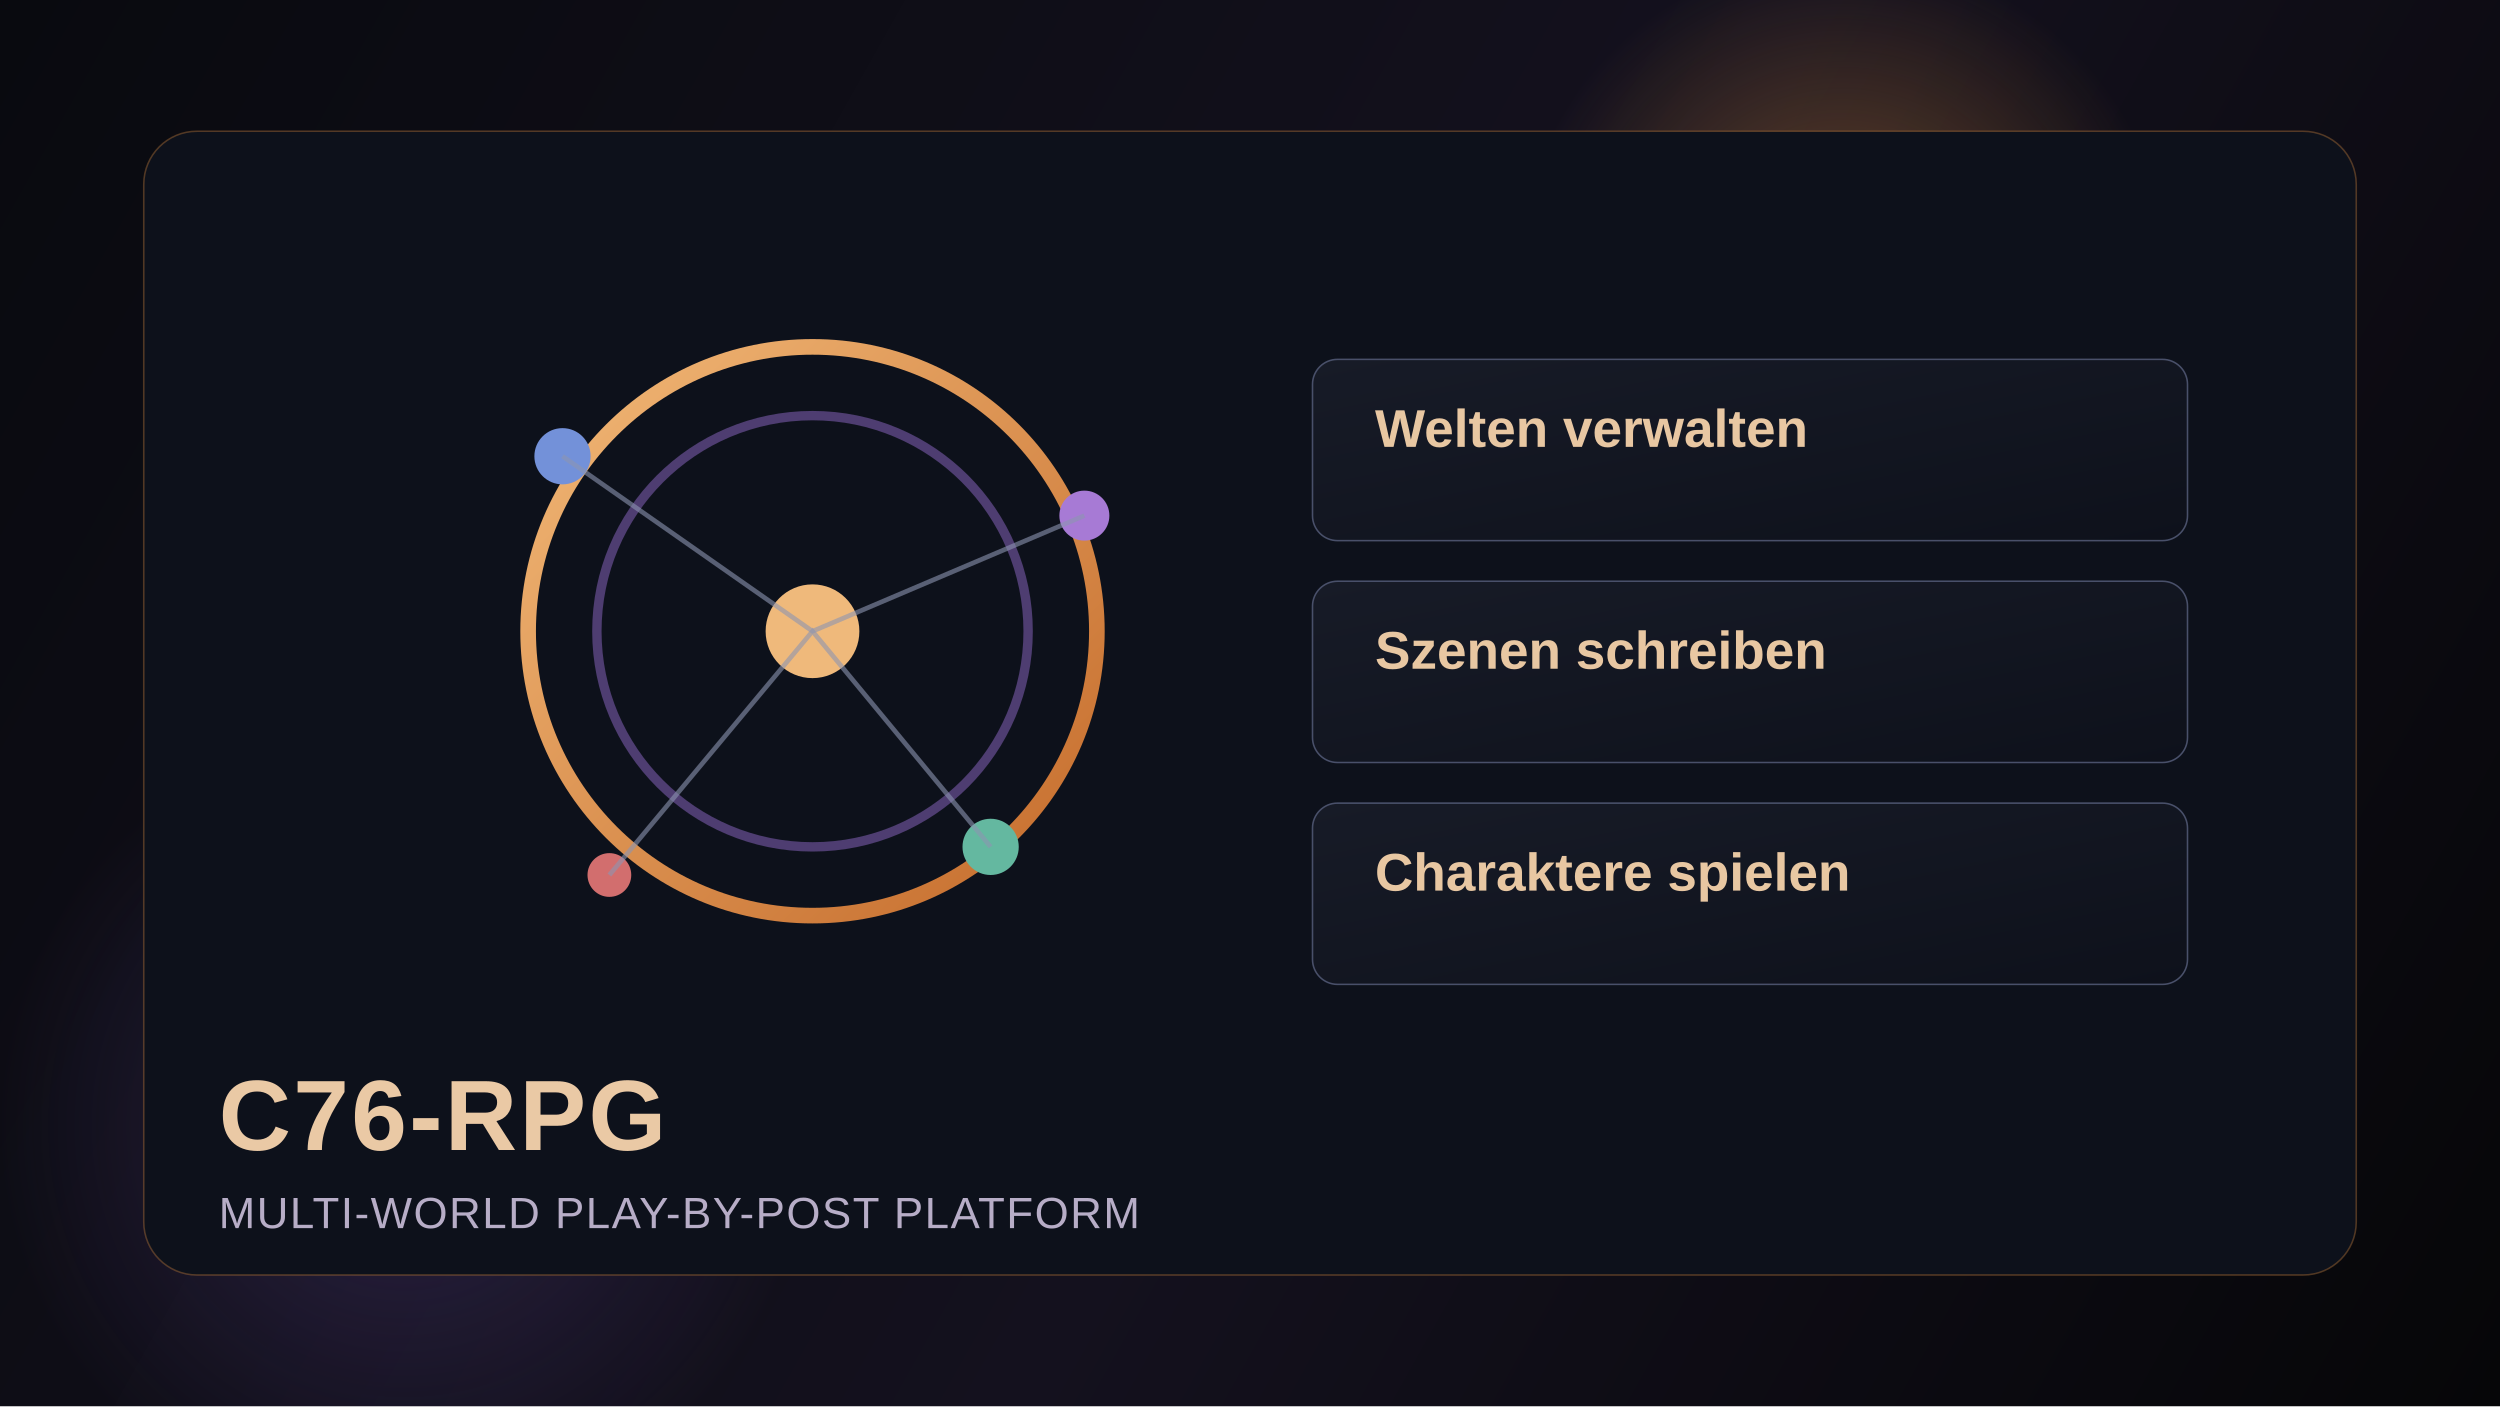
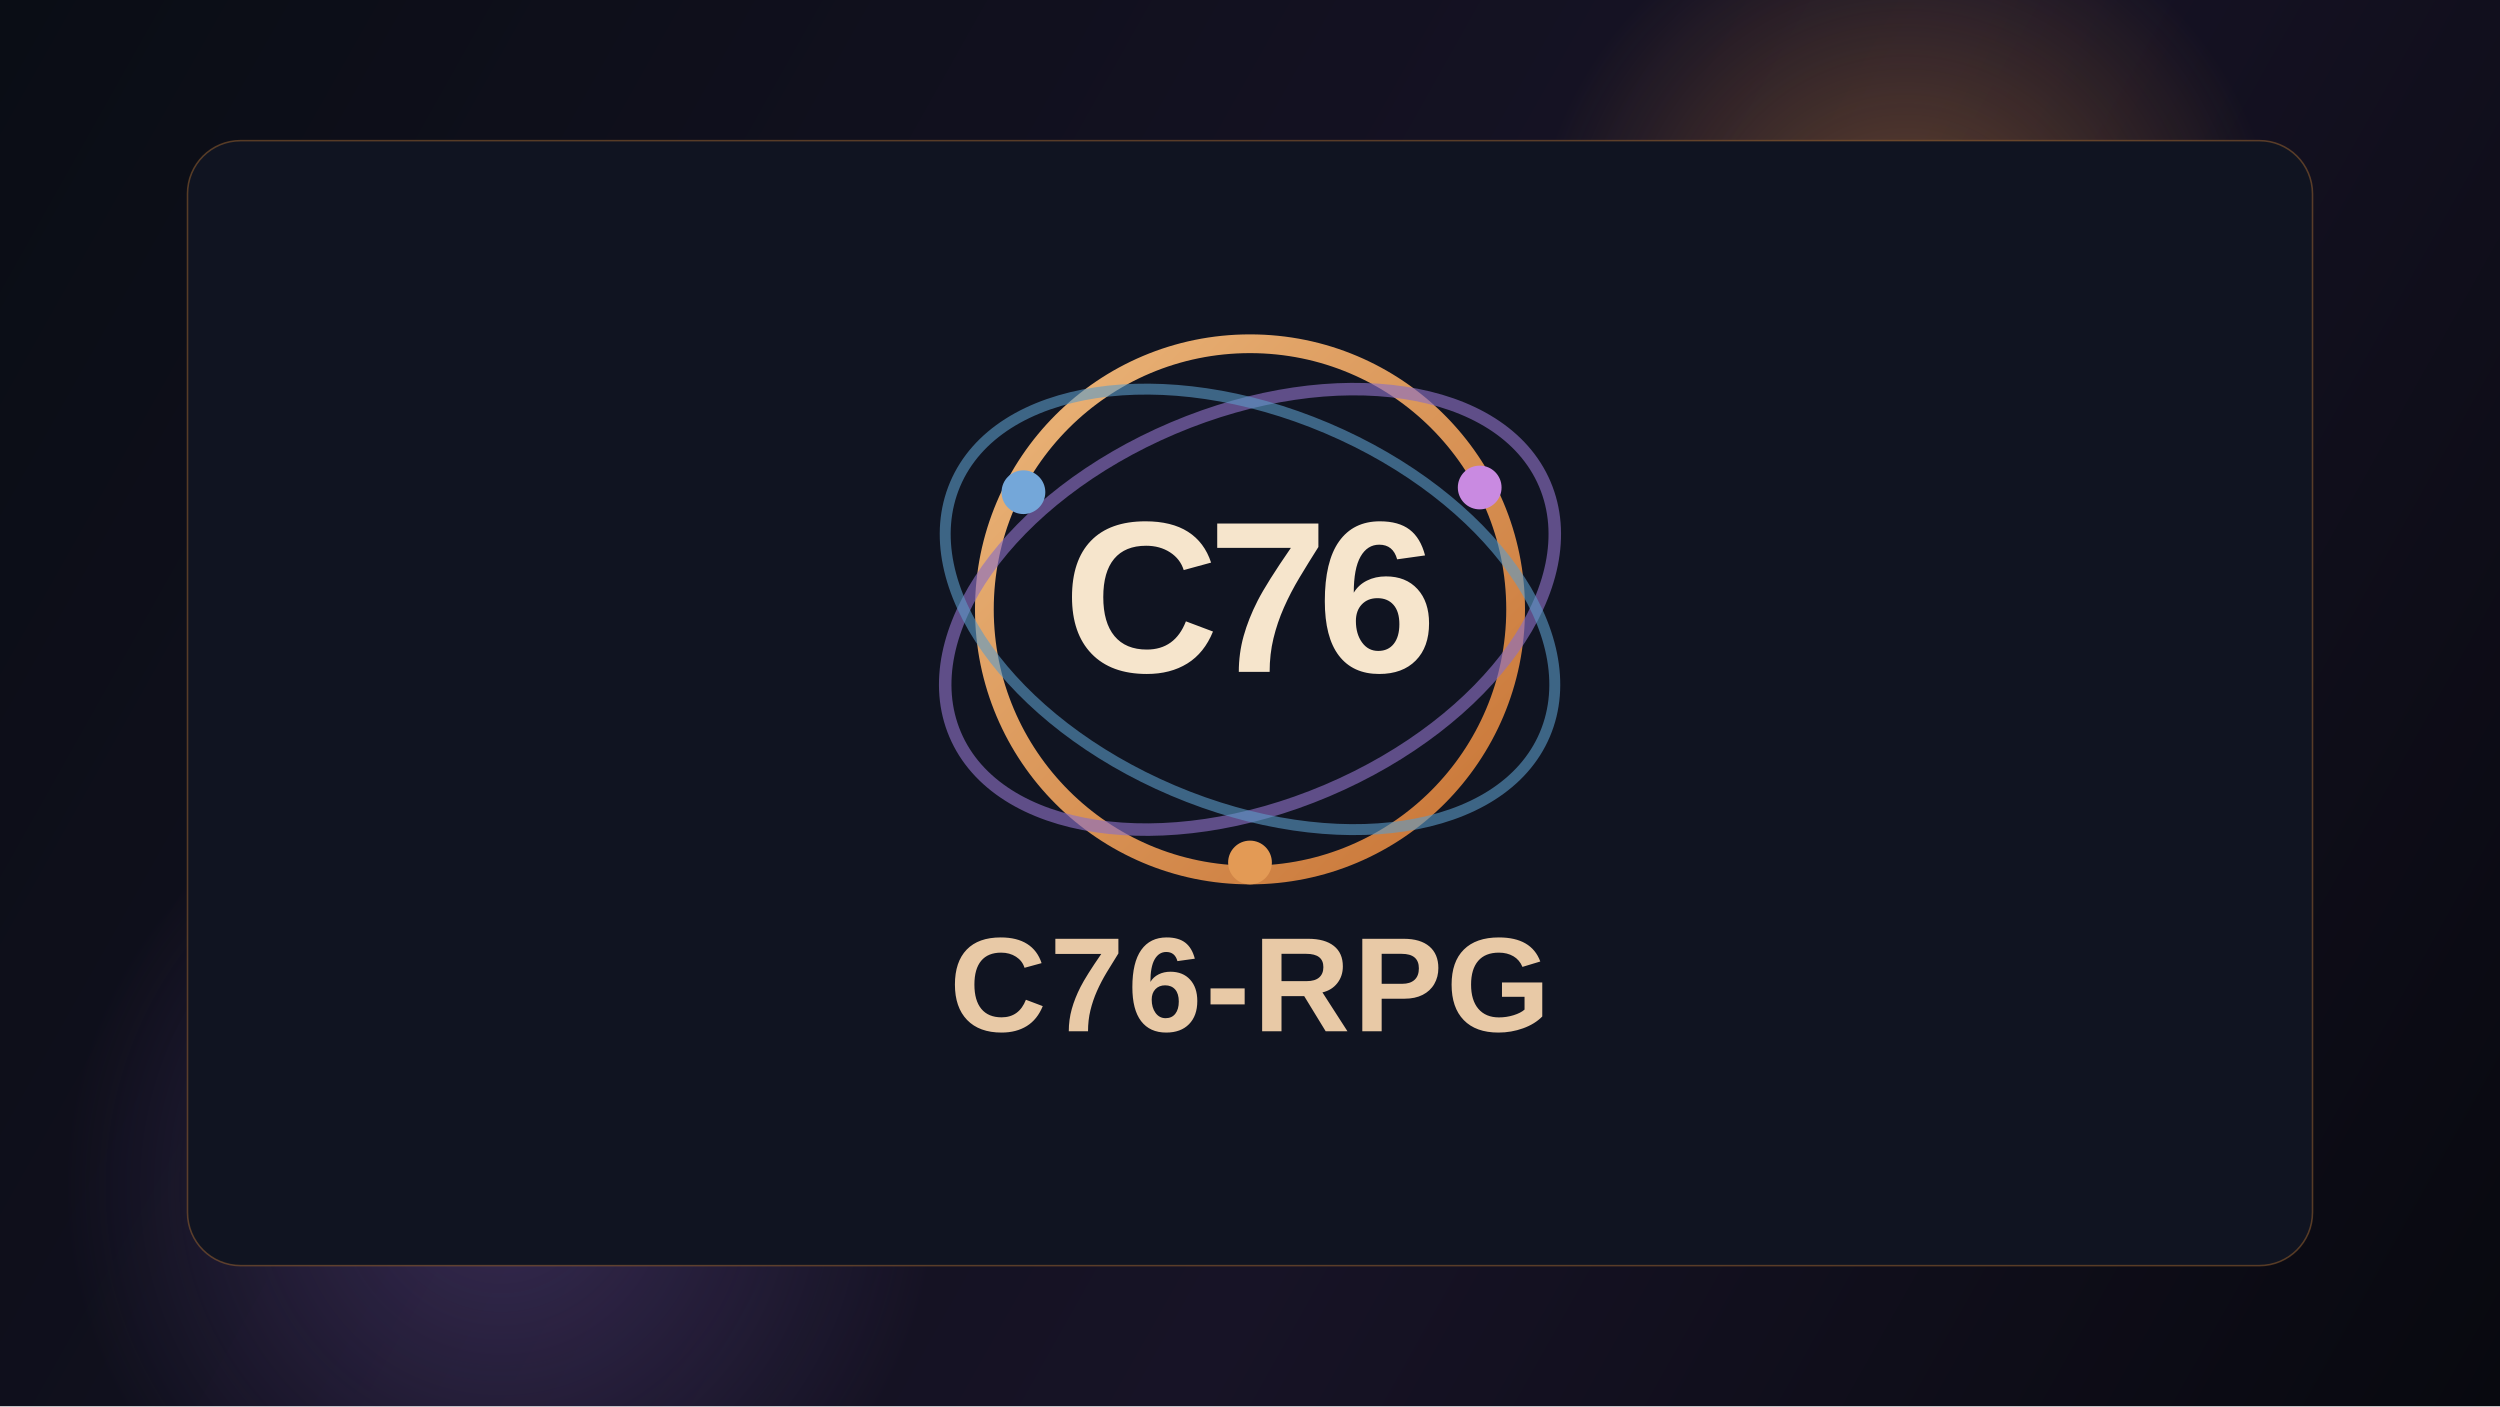
<svg xmlns="http://www.w3.org/2000/svg" width="1600" height="900" viewBox="0 0 1600 900" fill="none">
  <defs>
    <linearGradient id="bg" x1="0" y1="0" x2="1600" y2="900" gradientUnits="userSpaceOnUse">
-       <stop stop-color="#090A0F" />
-       <stop offset="0.55" stop-color="#14111E" />
-       <stop offset="1" stop-color="#060608" />
+       <stop stop-color="#0A0D15" />
+       <stop offset="0.6" stop-color="#171326" />
+       <stop offset="1" stop-color="#08090F" />
    </linearGradient>
-     <radialGradient id="glowA" cx="0" cy="0" r="1" gradientUnits="userSpaceOnUse" gradientTransform="translate(1180 180) rotate(90) scale(210)">
-       <stop stop-color="#D58A3E" stop-opacity="0.45" />
+     <radialGradient id="haloA" cx="0" cy="0" r="1" gradientUnits="userSpaceOnUse" gradientTransform="translate(1220 170) rotate(90) scale(240)">
+       <stop stop-color="#D58A3E" stop-opacity="0.42" />
      <stop offset="1" stop-color="#D58A3E" stop-opacity="0" />
    </radialGradient>
-     <radialGradient id="glowB" cx="0" cy="0" r="1" gradientUnits="userSpaceOnUse" gradientTransform="translate(260 720) rotate(90) scale(260)">
-       <stop stop-color="#6C4FA8" stop-opacity="0.3" />
-       <stop offset="1" stop-color="#6C4FA8" stop-opacity="0" />
+     <radialGradient id="haloB" cx="0" cy="0" r="1" gradientUnits="userSpaceOnUse" gradientTransform="translate(320 760) rotate(90) scale(280)">
+       <stop stop-color="#7B5AAE" stop-opacity="0.35" />
+       <stop offset="1" stop-color="#7B5AAE" stop-opacity="0" />
    </radialGradient>
-     <linearGradient id="card" x1="0" y1="0" x2="1" y2="1">
-       <stop stop-color="#171B27" />
-       <stop offset="1" stop-color="#0E111B" />
-     </linearGradient>
-     <linearGradient id="portal" x1="0" y1="0" x2="1" y2="1">
-       <stop stop-color="#F2B978" />
-       <stop offset="1" stop-color="#C46A2A" />
+     <linearGradient id="ring" x1="520" y1="260" x2="920" y2="660" gradientUnits="userSpaceOnUse">
+       <stop stop-color="#F0BF84" />
+       <stop offset="1" stop-color="#C46D2E" />
    </linearGradient>
  </defs>
  <rect width="1600" height="900" fill="url(#bg)" />
-   <rect width="1600" height="900" fill="url(#glowA)" />
-   <rect width="1600" height="900" fill="url(#glowB)" />
-   <rect x="92" y="84" width="1416" height="732" rx="34" fill="#0D111B" stroke="#A96E36" stroke-opacity="0.45" />
-   <circle cx="520" cy="404" r="182" fill="none" stroke="url(#portal)" stroke-width="10" />
-   <circle cx="520" cy="404" r="138" fill="none" stroke="#8461B8" stroke-opacity="0.55" stroke-width="6" />
-   <circle cx="520" cy="404" r="30" fill="#EFB97B" />
-   <circle cx="360" cy="292" r="18" fill="#7391D9" />
-   <circle cx="694" cy="330" r="16" fill="#A77AD5" />
-   <circle cx="634" cy="542" r="18" fill="#64B8A0" />
-   <circle cx="390" cy="560" r="14" fill="#D26E6E" />
-   <path d="M360 292L520 404L694 330" stroke="#8C95B0" stroke-opacity="0.6" stroke-width="3" />
-   <path d="M390 560L520 404L634 542" stroke="#8C95B0" stroke-opacity="0.6" stroke-width="3" />
-   <rect x="840" y="230" width="560" height="116" rx="16" fill="url(#card)" stroke="#49506A" />
-   <rect x="840" y="372" width="560" height="116" rx="16" fill="url(#card)" stroke="#49506A" />
-   <rect x="840" y="514" width="560" height="116" rx="16" fill="url(#card)" stroke="#49506A" />
-   <text x="880" y="286" fill="#E8C7A2" font-family="Arial, sans-serif" font-size="34" font-weight="700">Welten verwalten</text>
-   <text x="880" y="428" fill="#E8C7A2" font-family="Arial, sans-serif" font-size="34" font-weight="700">Szenen schreiben</text>
-   <text x="880" y="570" fill="#E8C7A2" font-family="Arial, sans-serif" font-size="34" font-weight="700">Charaktere spielen</text>
-   <text x="140" y="736" fill="#EAC9A5" font-family="Arial, sans-serif" font-size="64" font-weight="700" letter-spacing="1.5">C76-RPG</text>
-   <text x="140" y="786" fill="#B7ADC7" font-family="Arial, sans-serif" font-size="28" letter-spacing="1">MULTI-WORLD PLAY-BY-POST PLATFORM</text>
+   <rect width="1600" height="900" fill="url(#haloA)" />
+   <rect width="1600" height="900" fill="url(#haloB)" />
+   <rect x="120" y="90" width="1360" height="720" rx="34" fill="#101421" stroke="#A86A30" stroke-opacity="0.48" />
+   <circle cx="800" cy="390" r="170" stroke="url(#ring)" stroke-width="12" />
+   <ellipse cx="800" cy="390" rx="205" ry="126" transform="rotate(-23 800 390)" stroke="#8C6FC2" stroke-opacity="0.64" stroke-width="8" />
+   <ellipse cx="800" cy="390" rx="205" ry="126" transform="rotate(23 800 390)" stroke="#5C9BC8" stroke-opacity="0.6" stroke-width="7" />
+   <circle cx="655" cy="315" r="14" fill="#74A7D9" />
+   <circle cx="947" cy="312" r="14" fill="#C98AE1" />
+   <circle cx="800" cy="552" r="14" fill="#E39A55" />
+   <text x="800" y="430" fill="#F6E5CC" font-family="Arial, sans-serif" font-size="138" font-weight="700" text-anchor="middle" letter-spacing="-7">C76</text>
+   <text x="800" y="660" fill="#E8C9A6" font-family="Arial, sans-serif" font-size="86" font-weight="700" text-anchor="middle" letter-spacing="2">C76-RPG</text>
</svg>
